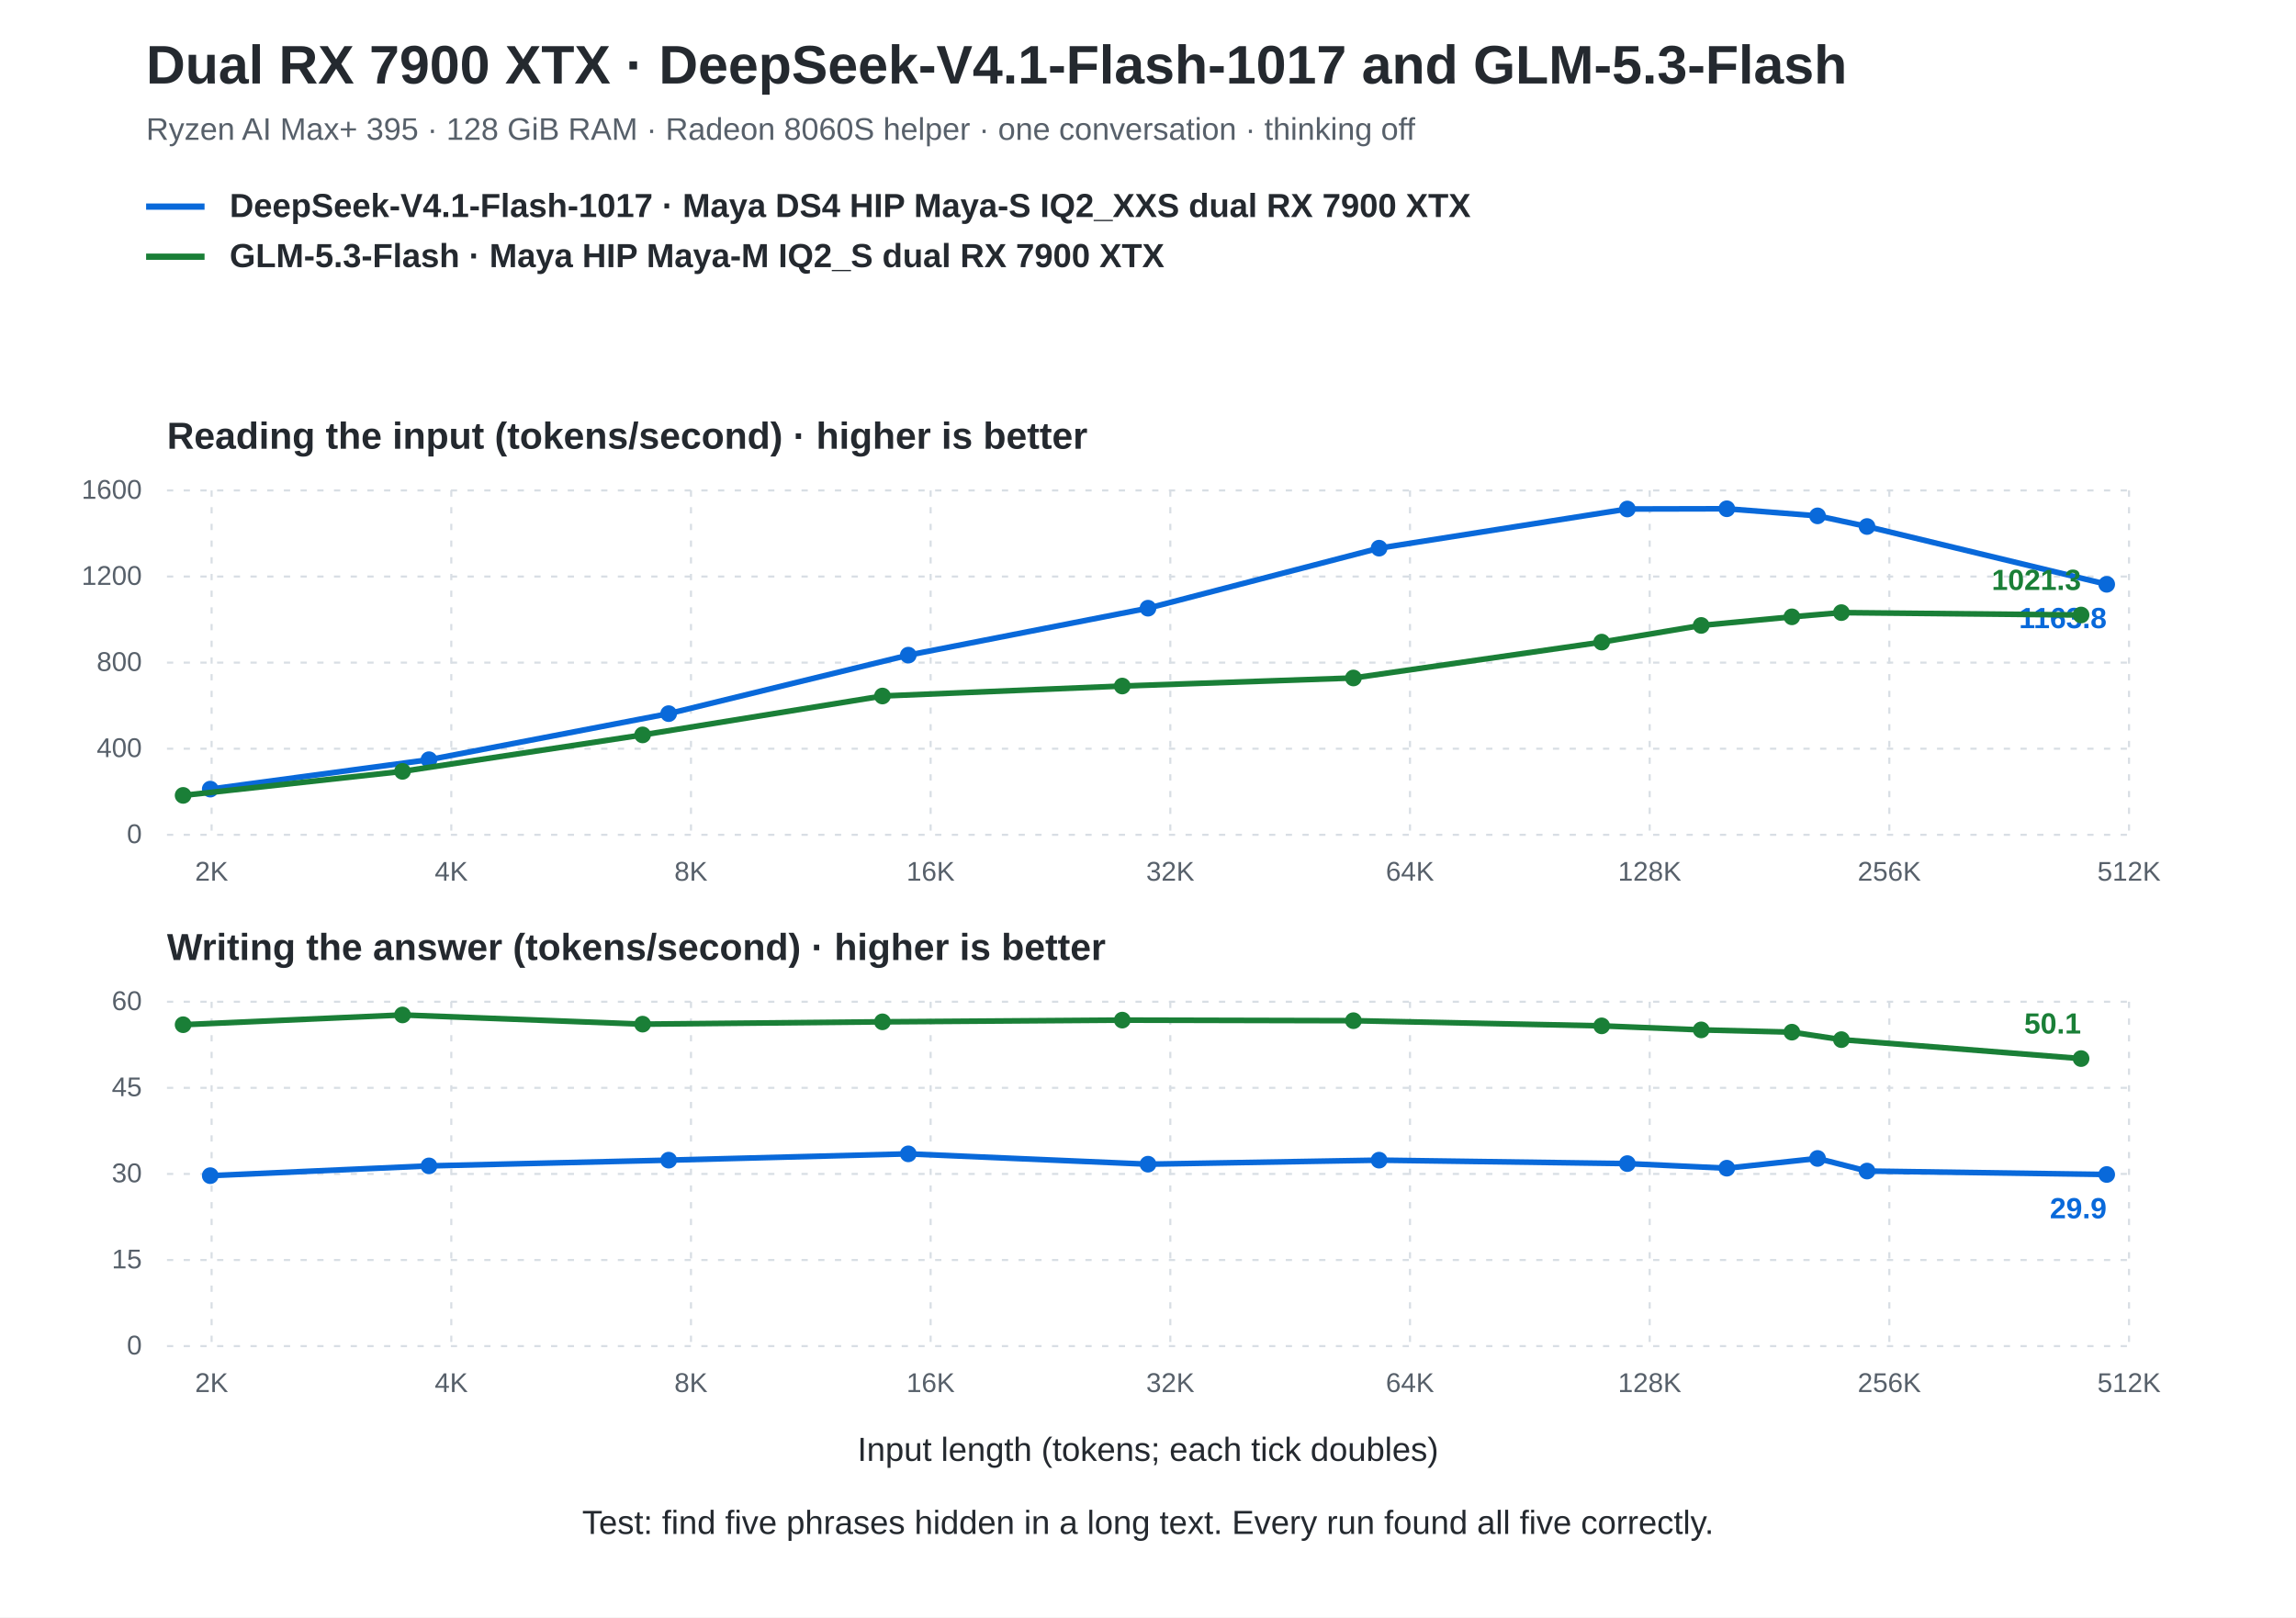
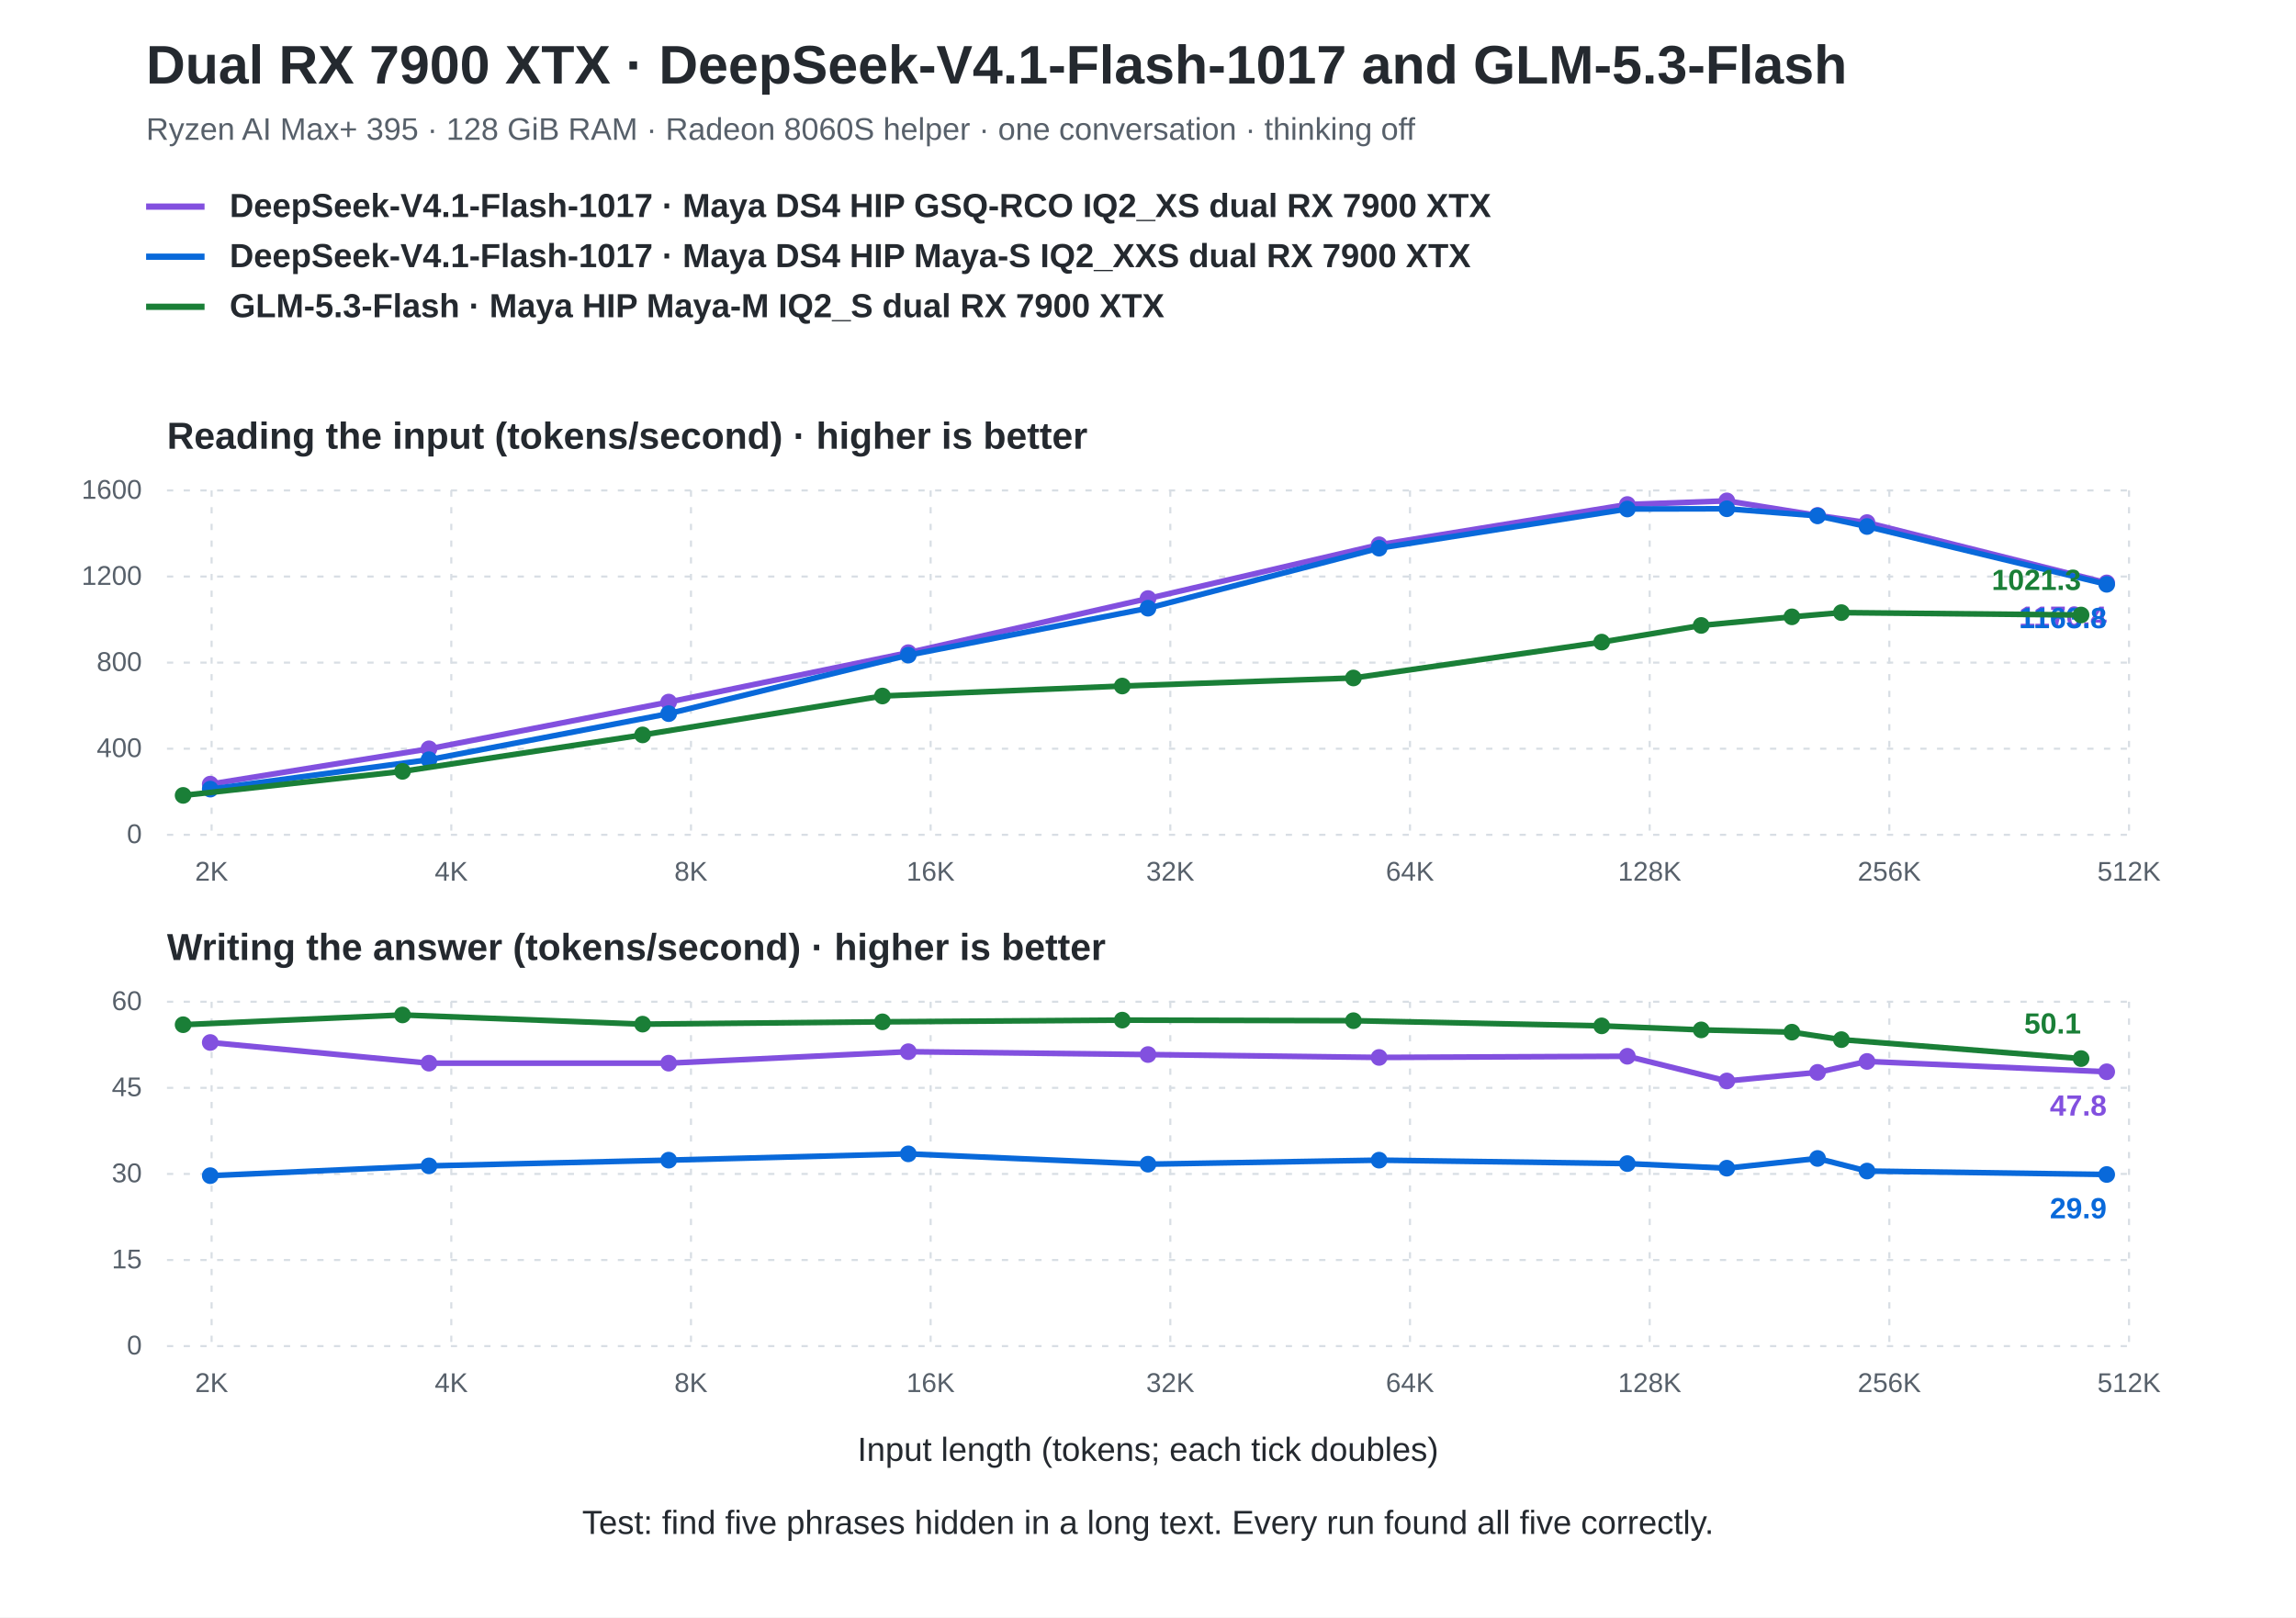
<svg xmlns="http://www.w3.org/2000/svg" viewBox="0 0 1100 775" role="img" aria-labelledby="title desc">
  <style>text{font-family:Arial,sans-serif;fill:#24292f}.title{font-size:26px;font-weight:700}.sub{font-size:15px;fill:#57606a}.label{font-size:16px}.tick{font-size:13px;fill:#57606a}.panel{font-size:18px;font-weight:700}.grid{stroke:#d8dee4;stroke-dasharray:3 5}.value{font-size:14px;font-weight:700}</style>
  <rect width="1100" height="775" fill="white" />
  <text x="70" y="40" class="title">Dual RX 7900 XTX · DeepSeek-V4.1-Flash-1017 and GLM-5.3-Flash</text>
  <text x="70" y="67" class="sub">Ryzen AI Max+ 395 · 128 GiB RAM · Radeon 8060S helper · one conversation · thinking off</text>
-   <line x1="70" y1="99" x2="98" y2="99" stroke="#0969da" stroke-width="3" />
-   <text x="110" y="104" class="label" style="font-weight:700">DeepSeek-V4.1-Flash-1017 · Maya DS4 HIP Maya-S IQ2_XXS dual RX 7900 XTX</text>
-   <line x1="70" y1="123" x2="98" y2="123" stroke="#1a7f37" stroke-width="3" />
-   <text x="110" y="128" class="label" style="font-weight:700">GLM-5.3-Flash · Maya HIP Maya-M IQ2_S dual RX 7900 XTX</text>
+   <line x1="70" y1="99" x2="98" y2="99" stroke="#8250df" stroke-width="3" />
+   <text x="110" y="104" class="label" style="font-weight:700">DeepSeek-V4.1-Flash-1017 · Maya DS4 HIP GSQ-RCO IQ2_XS dual RX 7900 XTX</text>
+   <line x1="70" y1="123" x2="98" y2="123" stroke="#0969da" stroke-width="3" />
+   <text x="110" y="128" class="label" style="font-weight:700">DeepSeek-V4.1-Flash-1017 · Maya DS4 HIP Maya-S IQ2_XXS dual RX 7900 XTX</text>
+   <line x1="70" y1="147" x2="98" y2="147" stroke="#1a7f37" stroke-width="3" />
+   <text x="110" y="152" class="label" style="font-weight:700">GLM-5.3-Flash · Maya HIP Maya-M IQ2_S dual RX 7900 XTX</text>
  <text x="80" y="215" class="panel">Reading the input (tokens/second) · higher is better</text>
  <line class="grid" x1="80" y1="400.00" x2="1020" y2="400.00" />
  <text class="tick" x="68" y="404.00" text-anchor="end">0</text>
  <line class="grid" x1="80" y1="358.75" x2="1020" y2="358.75" />
  <text class="tick" x="68" y="362.75" text-anchor="end">400</text>
  <line class="grid" x1="80" y1="317.50" x2="1020" y2="317.50" />
  <text class="tick" x="68" y="321.50" text-anchor="end">800</text>
  <line class="grid" x1="80" y1="276.25" x2="1020" y2="276.25" />
  <text class="tick" x="68" y="280.25" text-anchor="end">1200</text>
  <line class="grid" x1="80" y1="235.00" x2="1020" y2="235.00" />
  <text class="tick" x="68" y="239.00" text-anchor="end">1600</text>
  <line class="grid" x1="101.38" y1="235" x2="101.38" y2="400" />
  <text class="tick" x="101.38" y="422" text-anchor="middle">2K</text>
  <line class="grid" x1="216.21" y1="235" x2="216.21" y2="400" />
  <text class="tick" x="216.21" y="422" text-anchor="middle">4K</text>
  <line class="grid" x1="331.04" y1="235" x2="331.04" y2="400" />
  <text class="tick" x="331.04" y="422" text-anchor="middle">8K</text>
  <line class="grid" x1="445.86" y1="235" x2="445.86" y2="400" />
  <text class="tick" x="445.86" y="422" text-anchor="middle">16K</text>
  <line class="grid" x1="560.69" y1="235" x2="560.69" y2="400" />
  <text class="tick" x="560.69" y="422" text-anchor="middle">32K</text>
  <line class="grid" x1="675.52" y1="235" x2="675.52" y2="400" />
  <text class="tick" x="675.52" y="422" text-anchor="middle">64K</text>
  <line class="grid" x1="790.35" y1="235" x2="790.35" y2="400" />
  <text class="tick" x="790.35" y="422" text-anchor="middle">128K</text>
  <line class="grid" x1="905.17" y1="235" x2="905.17" y2="400" />
  <text class="tick" x="905.17" y="422" text-anchor="middle">256K</text>
  <line class="grid" x1="1020.00" y1="235" x2="1020.00" y2="400" />
  <text class="tick" x="1020.00" y="422" text-anchor="middle">512K</text>
+   <path d="M100.73 375.72 L205.52 358.81 L320.35 336.40 L435.16 312.73 L550.00 286.79 L660.71 261.02 L779.65 241.74 L827.31 240.00 L870.78 246.97 L894.48 250.40 L1009.31 279.30" fill="none" stroke="#8250df" stroke-width="2.7" />
+   <circle cx="100.73" cy="375.72" r="4" fill="#8250df" />
+   <circle cx="205.52" cy="358.81" r="4" fill="#8250df" />
+   <circle cx="320.35" cy="336.40" r="4" fill="#8250df" />
+   <circle cx="435.16" cy="312.73" r="4" fill="#8250df" />
+   <circle cx="550.00" cy="286.79" r="4" fill="#8250df" />
+   <circle cx="660.71" cy="261.02" r="4" fill="#8250df" />
+   <circle cx="779.65" cy="241.74" r="4" fill="#8250df" />
+   <circle cx="827.31" cy="240.00" r="4" fill="#8250df" />
+   <circle cx="870.78" cy="246.97" r="4" fill="#8250df" />
+   <circle cx="894.48" cy="250.40" r="4" fill="#8250df" />
+   <circle cx="1009.31" cy="279.30" r="4" fill="#8250df" />
+   <text class="value" x="1009.31" y="300.30" text-anchor="end" style="fill:#8250df">1170.4</text>
  <path d="M100.73 378.11 L205.52 364.02 L320.35 341.95 L435.16 313.92 L550.00 291.42 L660.71 262.66 L779.65 243.89 L827.31 243.78 L870.78 247.18 L894.48 252.28 L1009.31 279.98" fill="none" stroke="#0969da" stroke-width="2.7" />
  <circle cx="100.73" cy="378.11" r="4" fill="#0969da" />
  <circle cx="205.52" cy="364.02" r="4" fill="#0969da" />
  <circle cx="320.35" cy="341.95" r="4" fill="#0969da" />
  <circle cx="435.16" cy="313.92" r="4" fill="#0969da" />
  <circle cx="550.00" cy="291.42" r="4" fill="#0969da" />
  <circle cx="660.71" cy="262.66" r="4" fill="#0969da" />
  <circle cx="779.65" cy="243.89" r="4" fill="#0969da" />
  <circle cx="827.31" cy="243.78" r="4" fill="#0969da" />
  <circle cx="870.78" cy="247.18" r="4" fill="#0969da" />
  <circle cx="894.48" cy="252.28" r="4" fill="#0969da" />
  <circle cx="1009.31" cy="279.98" r="4" fill="#0969da" />
  <text class="value" x="1009.31" y="300.98" text-anchor="end" style="fill:#0969da">1163.8</text>
  <path d="M87.73 381.12 L192.84 369.61 L307.87 352.14 L422.78 333.50 L537.67 328.72 L648.41 324.86 L767.36 307.67 L815.03 299.68 L858.49 295.56 L882.20 293.54 L997.03 294.68" fill="none" stroke="#1a7f37" stroke-width="2.7" />
  <circle cx="87.73" cy="381.12" r="4" fill="#1a7f37" />
  <circle cx="192.84" cy="369.61" r="4" fill="#1a7f37" />
  <circle cx="307.87" cy="352.14" r="4" fill="#1a7f37" />
  <circle cx="422.78" cy="333.50" r="4" fill="#1a7f37" />
  <circle cx="537.67" cy="328.72" r="4" fill="#1a7f37" />
  <circle cx="648.41" cy="324.86" r="4" fill="#1a7f37" />
  <circle cx="767.36" cy="307.67" r="4" fill="#1a7f37" />
  <circle cx="815.03" cy="299.68" r="4" fill="#1a7f37" />
  <circle cx="858.49" cy="295.56" r="4" fill="#1a7f37" />
  <circle cx="882.20" cy="293.54" r="4" fill="#1a7f37" />
  <circle cx="997.03" cy="294.68" r="4" fill="#1a7f37" />
  <text class="value" x="997.03" y="282.68" text-anchor="end" style="fill:#1a7f37">1021.3</text>
  <text x="80" y="460" class="panel">Writing the answer (tokens/second) · higher is better</text>
  <line class="grid" x1="80" y1="645.00" x2="1020" y2="645.00" />
  <text class="tick" x="68" y="649.00" text-anchor="end">0</text>
  <line class="grid" x1="80" y1="603.75" x2="1020" y2="603.75" />
  <text class="tick" x="68" y="607.75" text-anchor="end">15</text>
  <line class="grid" x1="80" y1="562.50" x2="1020" y2="562.50" />
  <text class="tick" x="68" y="566.50" text-anchor="end">30</text>
  <line class="grid" x1="80" y1="521.25" x2="1020" y2="521.25" />
  <text class="tick" x="68" y="525.25" text-anchor="end">45</text>
  <line class="grid" x1="80" y1="480.00" x2="1020" y2="480.00" />
  <text class="tick" x="68" y="484.00" text-anchor="end">60</text>
  <line class="grid" x1="101.38" y1="480" x2="101.38" y2="645" />
  <text class="tick" x="101.38" y="667" text-anchor="middle">2K</text>
  <line class="grid" x1="216.21" y1="480" x2="216.21" y2="645" />
  <text class="tick" x="216.21" y="667" text-anchor="middle">4K</text>
  <line class="grid" x1="331.04" y1="480" x2="331.04" y2="645" />
  <text class="tick" x="331.04" y="667" text-anchor="middle">8K</text>
  <line class="grid" x1="445.86" y1="480" x2="445.86" y2="645" />
  <text class="tick" x="445.86" y="667" text-anchor="middle">16K</text>
  <line class="grid" x1="560.69" y1="480" x2="560.69" y2="645" />
  <text class="tick" x="560.69" y="667" text-anchor="middle">32K</text>
  <line class="grid" x1="675.52" y1="480" x2="675.52" y2="645" />
  <text class="tick" x="675.52" y="667" text-anchor="middle">64K</text>
  <line class="grid" x1="790.35" y1="480" x2="790.35" y2="645" />
  <text class="tick" x="790.35" y="667" text-anchor="middle">128K</text>
  <line class="grid" x1="905.17" y1="480" x2="905.17" y2="645" />
  <text class="tick" x="905.17" y="667" text-anchor="middle">256K</text>
  <line class="grid" x1="1020.00" y1="480" x2="1020.00" y2="645" />
  <text class="tick" x="1020.00" y="667" text-anchor="middle">512K</text>
+   <path d="M100.73 499.52 L205.52 509.43 L320.35 509.43 L435.16 503.93 L550.00 505.30 L660.71 506.68 L779.65 506.12 L827.31 517.95 L870.78 513.83 L894.48 508.60 L1009.31 513.55" fill="none" stroke="#8250df" stroke-width="2.7" />
+   <circle cx="100.73" cy="499.52" r="4" fill="#8250df" />
+   <circle cx="205.52" cy="509.43" r="4" fill="#8250df" />
+   <circle cx="320.35" cy="509.43" r="4" fill="#8250df" />
+   <circle cx="435.16" cy="503.93" r="4" fill="#8250df" />
+   <circle cx="550.00" cy="505.30" r="4" fill="#8250df" />
+   <circle cx="660.71" cy="506.68" r="4" fill="#8250df" />
+   <circle cx="779.65" cy="506.12" r="4" fill="#8250df" />
+   <circle cx="827.31" cy="517.95" r="4" fill="#8250df" />
+   <circle cx="870.78" cy="513.83" r="4" fill="#8250df" />
+   <circle cx="894.48" cy="508.60" r="4" fill="#8250df" />
+   <circle cx="1009.31" cy="513.55" r="4" fill="#8250df" />
+   <text class="value" x="1009.31" y="534.55" text-anchor="end" style="fill:#8250df">47.8</text>
  <path d="M100.73 563.33 L205.52 558.65 L320.35 555.90 L435.16 552.88 L550.00 557.83 L660.71 555.90 L779.65 557.55 L827.31 559.75 L870.78 555.08 L894.48 561.12 L1009.31 562.77" fill="none" stroke="#0969da" stroke-width="2.7" />
  <circle cx="100.73" cy="563.33" r="4" fill="#0969da" />
  <circle cx="205.52" cy="558.65" r="4" fill="#0969da" />
  <circle cx="320.35" cy="555.90" r="4" fill="#0969da" />
  <circle cx="435.16" cy="552.88" r="4" fill="#0969da" />
  <circle cx="550.00" cy="557.83" r="4" fill="#0969da" />
  <circle cx="660.71" cy="555.90" r="4" fill="#0969da" />
  <circle cx="779.65" cy="557.55" r="4" fill="#0969da" />
  <circle cx="827.31" cy="559.75" r="4" fill="#0969da" />
  <circle cx="870.78" cy="555.08" r="4" fill="#0969da" />
  <circle cx="894.48" cy="561.12" r="4" fill="#0969da" />
  <circle cx="1009.31" cy="562.77" r="4" fill="#0969da" />
  <text class="value" x="1009.31" y="583.77" text-anchor="end" style="fill:#0969da">29.9</text>
  <path d="M87.73 491.00 L192.84 486.32 L307.87 490.73 L422.78 489.62 L537.67 488.80 L648.41 489.07 L767.36 491.55 L815.03 493.48 L858.49 494.57 L882.20 498.15 L997.03 507.23" fill="none" stroke="#1a7f37" stroke-width="2.7" />
  <circle cx="87.73" cy="491.00" r="4" fill="#1a7f37" />
  <circle cx="192.84" cy="486.32" r="4" fill="#1a7f37" />
  <circle cx="307.87" cy="490.73" r="4" fill="#1a7f37" />
  <circle cx="422.78" cy="489.62" r="4" fill="#1a7f37" />
  <circle cx="537.67" cy="488.80" r="4" fill="#1a7f37" />
  <circle cx="648.41" cy="489.07" r="4" fill="#1a7f37" />
  <circle cx="767.36" cy="491.55" r="4" fill="#1a7f37" />
  <circle cx="815.03" cy="493.48" r="4" fill="#1a7f37" />
  <circle cx="858.49" cy="494.57" r="4" fill="#1a7f37" />
  <circle cx="882.20" cy="498.15" r="4" fill="#1a7f37" />
  <circle cx="997.03" cy="507.23" r="4" fill="#1a7f37" />
  <text class="value" x="997.03" y="495.23" text-anchor="end" style="fill:#1a7f37">50.1</text>
  <text x="550" y="700" text-anchor="middle" class="label">Input length (tokens; each tick doubles)</text>
  <text x="550" y="735" text-anchor="middle" class="label">Test: find five phrases hidden in a long text. Every run found all five correctly.</text>
</svg>
